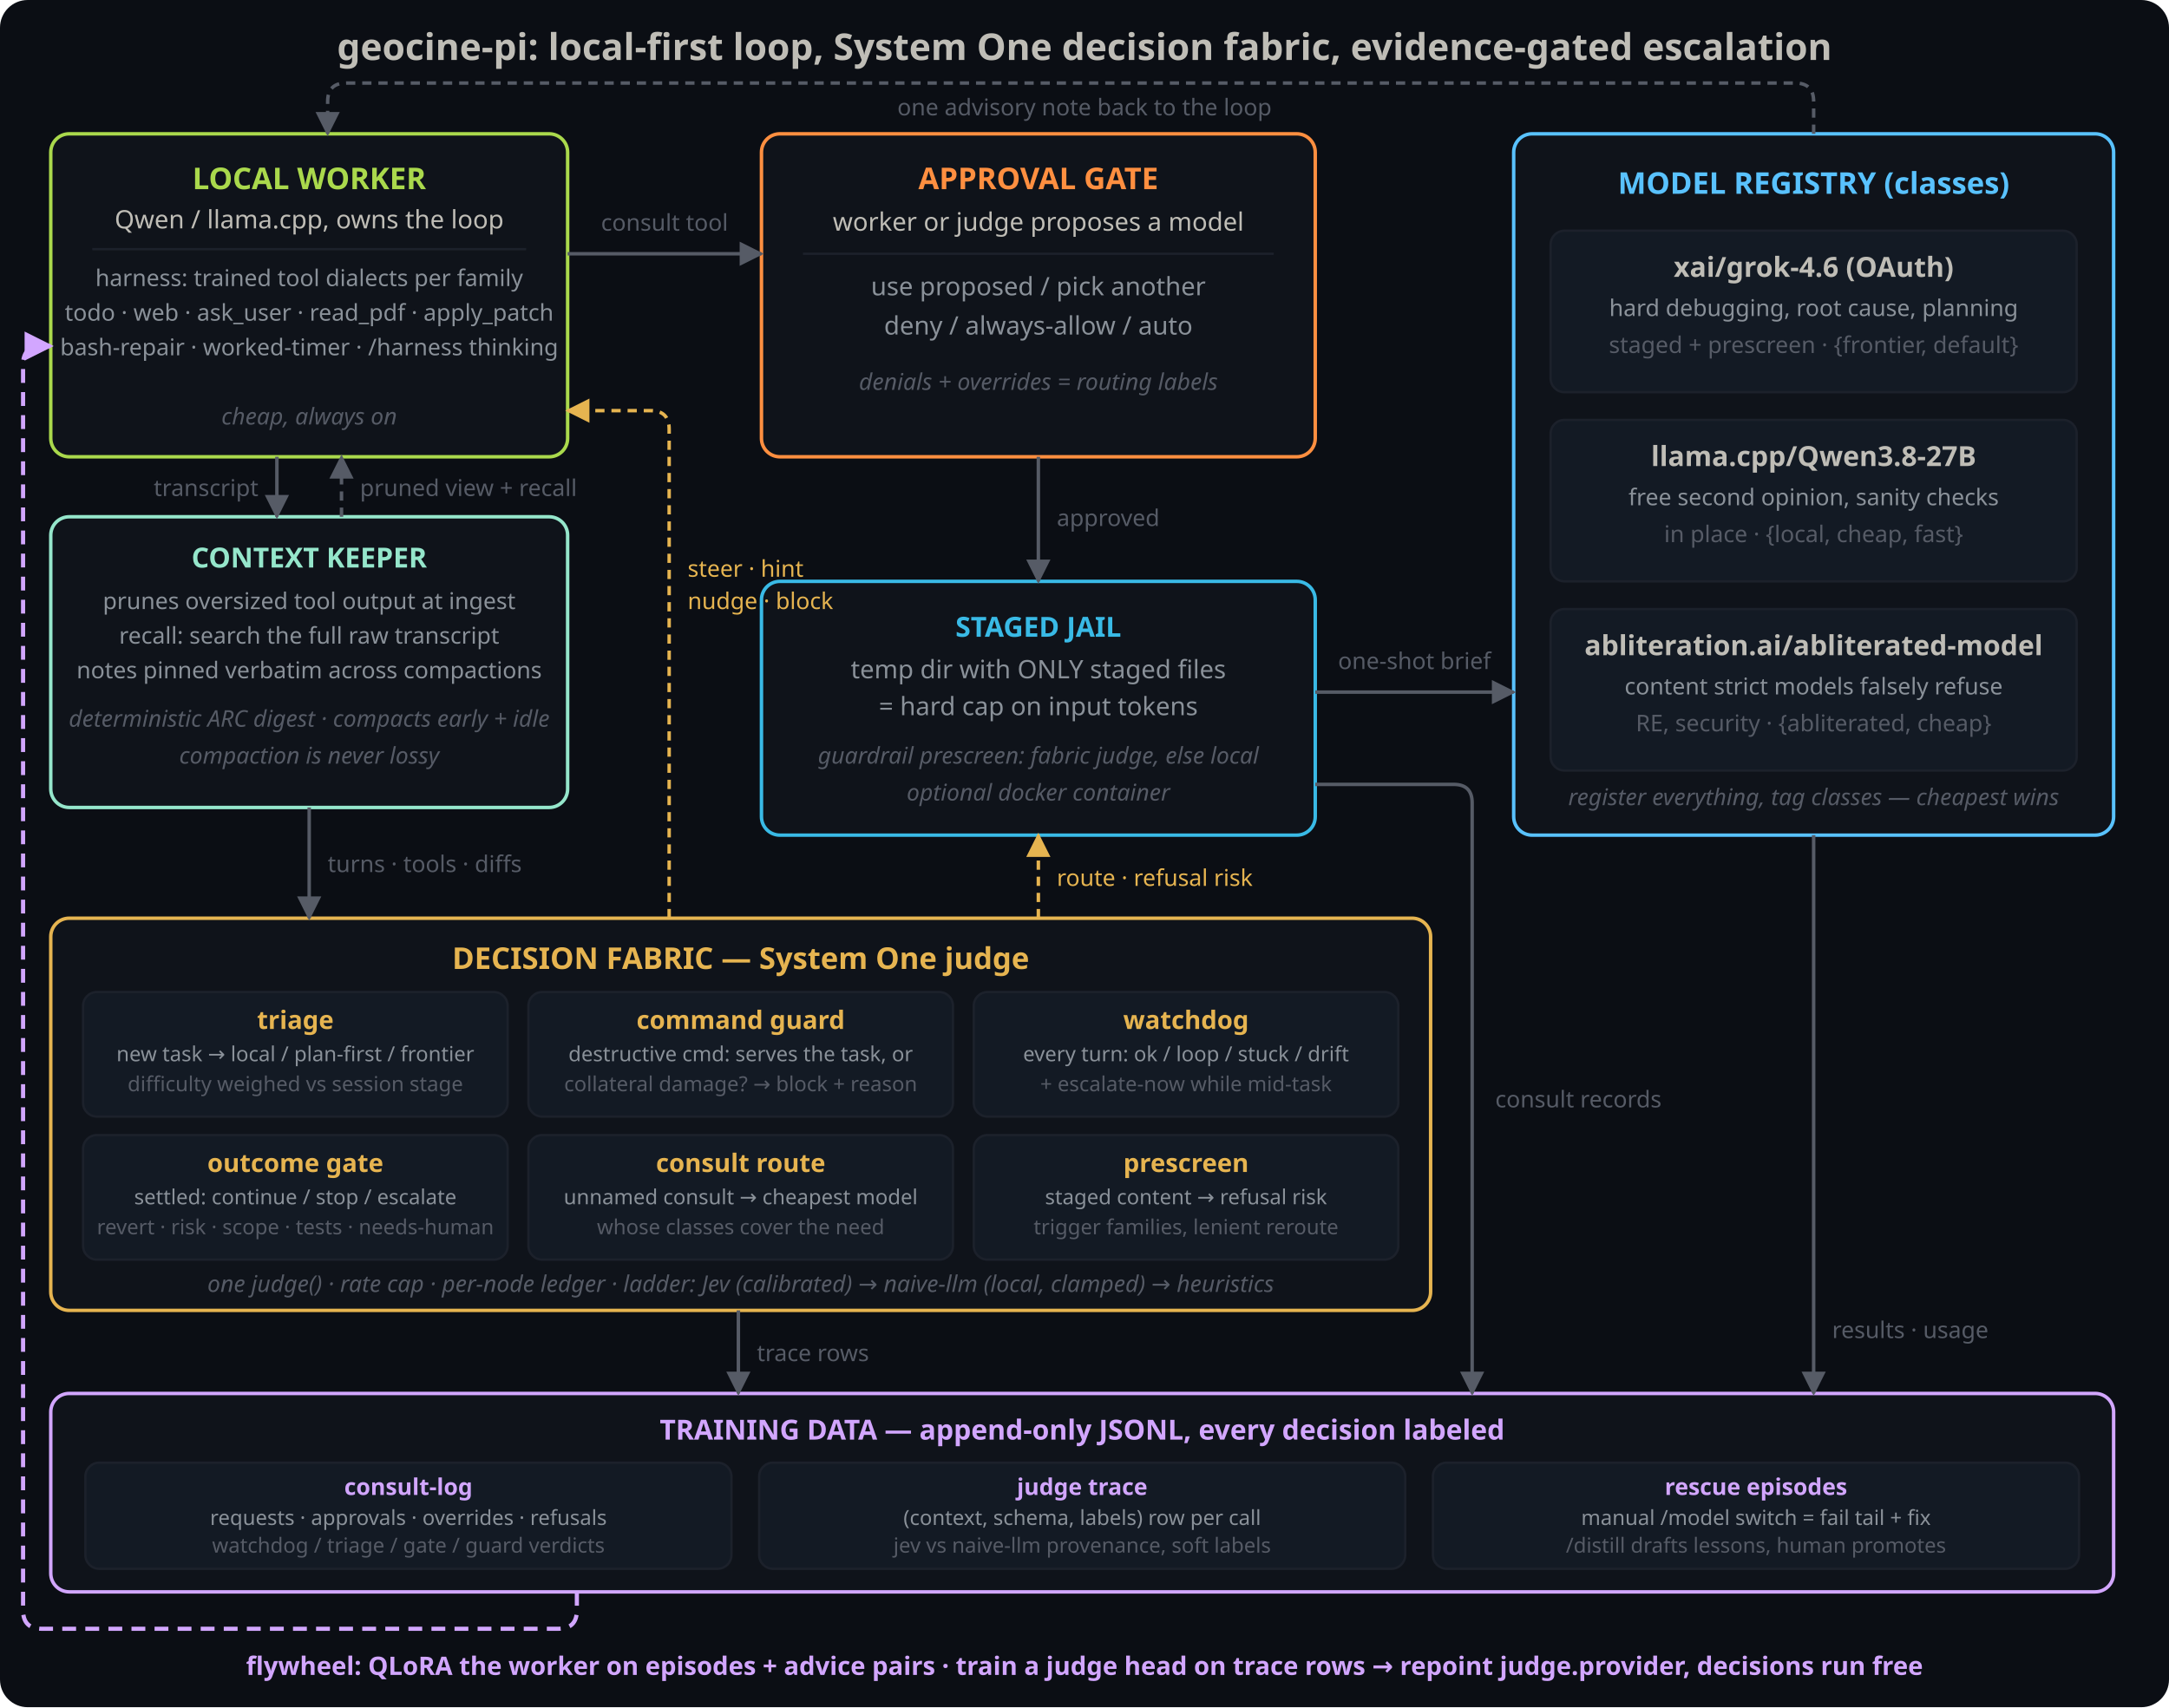
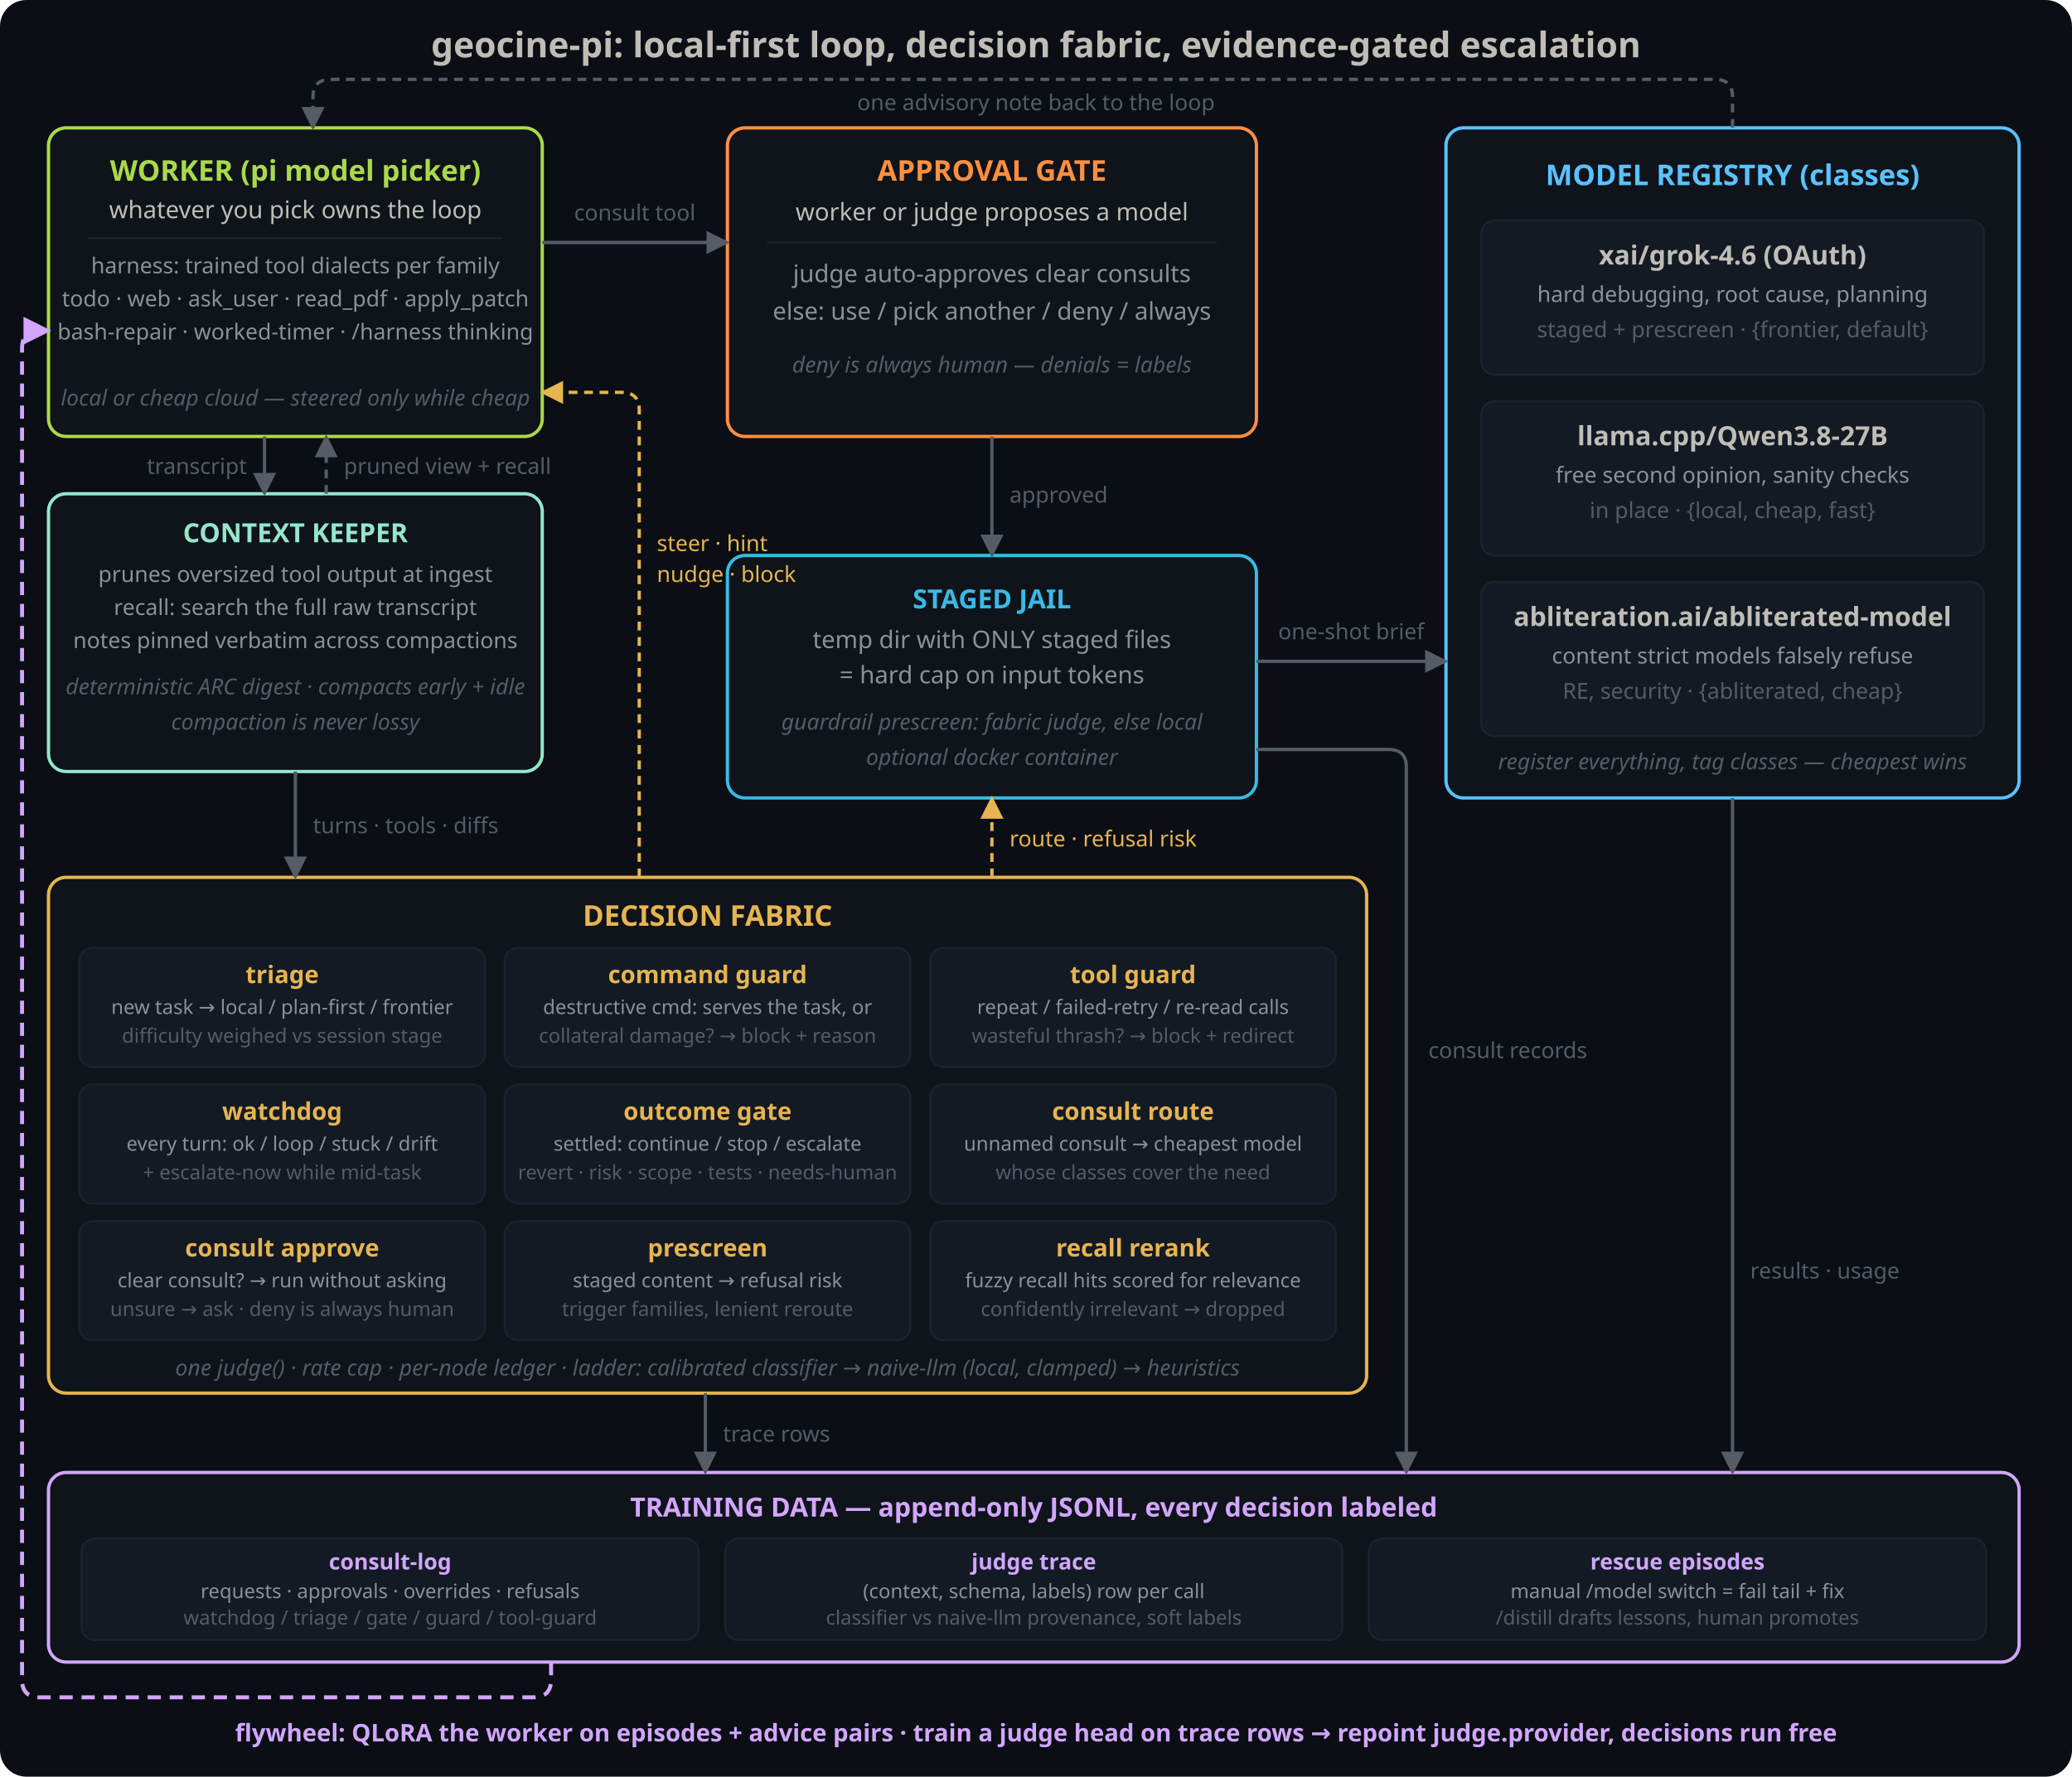
- <svg xmlns="http://www.w3.org/2000/svg" viewBox="0 0 940 740" font-family="ui-sans-serif, system-ui, 'Segoe UI', sans-serif">
+ <svg xmlns="http://www.w3.org/2000/svg" viewBox="0 0 940 806" font-family="ui-sans-serif, system-ui, 'Segoe UI', sans-serif">
  <defs>
    <marker id="arrow" viewBox="0 0 10 10" refX="9" refY="5" markerWidth="7" markerHeight="7" orient="auto-start-reverse">
      <path d="M0,0 L10,5 L0,10 z" fill="#565b66" />
    </marker>
    <marker id="arrowp" viewBox="0 0 10 10" refX="9" refY="5" markerWidth="7" markerHeight="7" orient="auto-start-reverse">
      <path d="M0,0 L10,5 L0,10 z" fill="#d2a6ff" />
    </marker>
    <marker id="arrowg" viewBox="0 0 10 10" refX="9" refY="5" markerWidth="7" markerHeight="7" orient="auto-start-reverse">
      <path d="M0,0 L10,5 L0,10 z" fill="#e6b450" />
    </marker>
  </defs>
-   <rect x="0" y="0" width="940" height="740" rx="12" fill="#0b0e14" />
-   <text x="470" y="26" text-anchor="middle" font-size="16" font-weight="700" fill="#bfbdb6">geocine-pi: local-first loop, System One decision fabric, evidence-gated escalation</text>
+   <rect x="0" y="0" width="940" height="806" rx="12" fill="#0b0e14" />
+   <text x="470" y="26" text-anchor="middle" font-size="16" font-weight="700" fill="#bfbdb6">geocine-pi: local-first loop, decision fabric, evidence-gated escalation</text>
  <rect x="22" y="58" width="224" height="140" rx="8" fill="#0f131a" stroke="#aad94c" stroke-width="1.5" />
-   <text x="134" y="82" text-anchor="middle" font-size="13" font-weight="700" fill="#aad94c">LOCAL WORKER</text>
-   <text x="134" y="99" text-anchor="middle" font-size="11" fill="#bfbdb6">Qwen / llama.cpp, owns the loop</text>
+   <text x="134" y="82" text-anchor="middle" font-size="13" font-weight="700" fill="#aad94c">WORKER (pi model picker)</text>
+   <text x="134" y="99" text-anchor="middle" font-size="11" fill="#bfbdb6">whatever you pick owns the loop</text>
  <line x1="40" y1="108" x2="228" y2="108" stroke="#1c212b" stroke-width="1" />
  <text x="134" y="124" text-anchor="middle" font-size="10" fill="#8a9199">harness: trained tool dialects per family</text>
  <text x="134" y="139" text-anchor="middle" font-size="10" fill="#8a9199">todo · web · ask_user · read_pdf · apply_patch</text>
  <text x="134" y="154" text-anchor="middle" font-size="10" fill="#8a9199">bash-repair · worked-timer · /harness thinking</text>
-   <text x="134" y="184" text-anchor="middle" font-size="10" font-style="italic" fill="#565b66">cheap, always on</text>
+   <text x="134" y="184" text-anchor="middle" font-size="10" font-style="italic" fill="#565b66">local or cheap cloud — steered only while cheap</text>
  <rect x="22" y="224" width="224" height="126" rx="8" fill="#0f131a" stroke="#95e6cb" stroke-width="1.5" />
  <text x="134" y="246" text-anchor="middle" font-size="12" font-weight="700" fill="#95e6cb">CONTEXT KEEPER</text>
  <text x="134" y="264" text-anchor="middle" font-size="10" fill="#8a9199">prunes oversized tool output at ingest</text>
  <text x="134" y="279" text-anchor="middle" font-size="10" fill="#8a9199">recall: search the full raw transcript</text>
  <text x="134" y="294" text-anchor="middle" font-size="10" fill="#8a9199">notes pinned verbatim across compactions</text>
  <text x="134" y="315" text-anchor="middle" font-size="10" font-style="italic" fill="#565b66">deterministic ARC digest · compacts early + idle</text>
  <text x="134" y="331" text-anchor="middle" font-size="10" font-style="italic" fill="#565b66">compaction is never lossy</text>
  <path d="M120,198 L120,224" stroke="#565b66" stroke-width="1.5" fill="none" marker-end="url(#arrow)" />
  <text x="112" y="215" text-anchor="end" font-size="10" fill="#565b66">transcript</text>
  <path d="M148,224 L148,198" stroke="#565b66" stroke-width="1.5" fill="none" stroke-dasharray="4 3" marker-end="url(#arrow)" />
  <text x="156" y="215" font-size="10" fill="#565b66">pruned view + recall</text>
  <rect x="330" y="58" width="240" height="140" rx="8" fill="#0f131a" stroke="#ff8f40" stroke-width="1.5" />
  <text x="450" y="82" text-anchor="middle" font-size="13" font-weight="700" fill="#ff8f40">APPROVAL GATE</text>
  <text x="450" y="100" text-anchor="middle" font-size="11" fill="#bfbdb6">worker or judge proposes a model</text>
  <line x1="348" y1="110" x2="552" y2="110" stroke="#1c212b" stroke-width="1" />
-   <text x="450" y="128" text-anchor="middle" font-size="11" fill="#8a9199">use proposed / pick another</text>
-   <text x="450" y="145" text-anchor="middle" font-size="11" fill="#8a9199">deny / always-allow / auto</text>
-   <text x="450" y="169" text-anchor="middle" font-size="10" font-style="italic" fill="#565b66">denials + overrides = routing labels</text>
+   <text x="450" y="128" text-anchor="middle" font-size="11" fill="#8a9199">judge auto-approves clear consults</text>
+   <text x="450" y="145" text-anchor="middle" font-size="11" fill="#8a9199">else: use / pick another / deny / always</text>
+   <text x="450" y="169" text-anchor="middle" font-size="10" font-style="italic" fill="#565b66">deny is always human — denials = labels</text>
  <path d="M246,110 L330,110" stroke="#565b66" stroke-width="1.5" fill="none" marker-end="url(#arrow)" />
  <text x="288" y="100" text-anchor="middle" font-size="10" fill="#565b66">consult tool</text>
  <rect x="330" y="252" width="240" height="110" rx="8" fill="#0f131a" stroke="#39bae6" stroke-width="1.5" />
  <text x="450" y="276" text-anchor="middle" font-size="12" font-weight="700" fill="#39bae6">STAGED JAIL</text>
  <text x="450" y="294" text-anchor="middle" font-size="11" fill="#8a9199">temp dir with ONLY staged files</text>
  <text x="450" y="310" text-anchor="middle" font-size="11" fill="#8a9199">= hard cap on input tokens</text>
  <text x="450" y="331" text-anchor="middle" font-size="10" font-style="italic" fill="#565b66">guardrail prescreen: fabric judge, else local</text>
  <text x="450" y="347" text-anchor="middle" font-size="10" font-style="italic" fill="#565b66">optional docker container</text>
  <path d="M450,198 L450,252" stroke="#565b66" stroke-width="1.5" fill="none" marker-end="url(#arrow)" />
  <text x="458" y="228" font-size="10" fill="#565b66">approved</text>
  <rect x="656" y="58" width="260" height="304" rx="8" fill="#0f131a" stroke="#59c2ff" stroke-width="1.5" />
  <text x="786" y="84" text-anchor="middle" font-size="13" font-weight="700" fill="#59c2ff">MODEL REGISTRY (classes)</text>
  <rect x="672" y="100" width="228" height="70" rx="6" fill="#131a24" stroke="#1c212b" stroke-width="1" />
  <text x="786" y="120" text-anchor="middle" font-size="12" font-weight="600" fill="#bfbdb6">xai/grok-4.6 (OAuth)</text>
  <text x="786" y="137" text-anchor="middle" font-size="10" fill="#8a9199">hard debugging, root cause, planning</text>
  <text x="786" y="153" text-anchor="middle" font-size="10" fill="#565b66">staged + prescreen · {frontier, default}</text>
  <rect x="672" y="182" width="228" height="70" rx="6" fill="#131a24" stroke="#1c212b" stroke-width="1" />
  <text x="786" y="202" text-anchor="middle" font-size="12" font-weight="600" fill="#bfbdb6">llama.cpp/Qwen3.8-27B</text>
  <text x="786" y="219" text-anchor="middle" font-size="10" fill="#8a9199">free second opinion, sanity checks</text>
  <text x="786" y="235" text-anchor="middle" font-size="10" fill="#565b66">in place · {local, cheap, fast}</text>
  <rect x="672" y="264" width="228" height="70" rx="6" fill="#131a24" stroke="#1c212b" stroke-width="1" />
  <text x="786" y="284" text-anchor="middle" font-size="12" font-weight="600" fill="#bfbdb6">abliteration.ai/abliterated-model</text>
  <text x="786" y="301" text-anchor="middle" font-size="10" fill="#8a9199">content strict models falsely refuse</text>
  <text x="786" y="317" text-anchor="middle" font-size="10" fill="#565b66">RE, security · {abliterated, cheap}</text>
  <text x="786" y="349" text-anchor="middle" font-size="10" font-style="italic" fill="#565b66">register everything, tag classes — cheapest wins</text>
  <path d="M570,300 L656,300" stroke="#565b66" stroke-width="1.5" fill="none" marker-end="url(#arrow)" />
  <text x="613" y="290" text-anchor="middle" font-size="10" fill="#565b66">one-shot brief</text>
  <path d="M786,58 L786,44 Q786,36 778,36 L150,36 Q142,36 142,44 L142,58" stroke="#565b66" stroke-width="1.5" fill="none" stroke-dasharray="4 3" marker-end="url(#arrow)" />
  <text x="470" y="50" text-anchor="middle" font-size="10" fill="#565b66">one advisory note back to the loop</text>
-   <rect x="22" y="398" width="598" height="170" rx="8" fill="#0f131a" stroke="#e6b450" stroke-width="1.5" />
-   <text x="321" y="420" text-anchor="middle" font-size="13" font-weight="700" fill="#e6b450">DECISION FABRIC — System One judge</text>
+   <rect x="22" y="398" width="598" height="234" rx="8" fill="#0f131a" stroke="#e6b450" stroke-width="1.5" />
+   <text x="321" y="420" text-anchor="middle" font-size="13" font-weight="700" fill="#e6b450">DECISION FABRIC</text>
  <rect x="36" y="430" width="184" height="54" rx="6" fill="#131a24" stroke="#1c212b" stroke-width="1" />
  <text x="128" y="446" text-anchor="middle" font-size="11" font-weight="600" fill="#e6b450">triage</text>
  <text x="128" y="460" text-anchor="middle" font-size="9" fill="#8a9199">new task → local / plan-first / frontier</text>
  <text x="128" y="473" text-anchor="middle" font-size="9" fill="#565b66">difficulty weighed vs session stage</text>
  <rect x="229" y="430" width="184" height="54" rx="6" fill="#131a24" stroke="#1c212b" stroke-width="1" />
  <text x="321" y="446" text-anchor="middle" font-size="11" font-weight="600" fill="#e6b450">command guard</text>
  <text x="321" y="460" text-anchor="middle" font-size="9" fill="#8a9199">destructive cmd: serves the task, or</text>
  <text x="321" y="473" text-anchor="middle" font-size="9" fill="#565b66">collateral damage? → block + reason</text>
  <rect x="422" y="430" width="184" height="54" rx="6" fill="#131a24" stroke="#1c212b" stroke-width="1" />
-   <text x="514" y="446" text-anchor="middle" font-size="11" font-weight="600" fill="#e6b450">watchdog</text>
-   <text x="514" y="460" text-anchor="middle" font-size="9" fill="#8a9199">every turn: ok / loop / stuck / drift</text>
-   <text x="514" y="473" text-anchor="middle" font-size="9" fill="#565b66">+ escalate-now while mid-task</text>
+   <text x="514" y="446" text-anchor="middle" font-size="11" font-weight="600" fill="#e6b450">tool guard</text>
+   <text x="514" y="460" text-anchor="middle" font-size="9" fill="#8a9199">repeat / failed-retry / re-read calls</text>
+   <text x="514" y="473" text-anchor="middle" font-size="9" fill="#565b66">wasteful thrash? → block + redirect</text>
  <rect x="36" y="492" width="184" height="54" rx="6" fill="#131a24" stroke="#1c212b" stroke-width="1" />
-   <text x="128" y="508" text-anchor="middle" font-size="11" font-weight="600" fill="#e6b450">outcome gate</text>
-   <text x="128" y="522" text-anchor="middle" font-size="9" fill="#8a9199">settled: continue / stop / escalate</text>
-   <text x="128" y="535" text-anchor="middle" font-size="9" fill="#565b66">revert · risk · scope · tests · needs-human</text>
+   <text x="128" y="508" text-anchor="middle" font-size="11" font-weight="600" fill="#e6b450">watchdog</text>
+   <text x="128" y="522" text-anchor="middle" font-size="9" fill="#8a9199">every turn: ok / loop / stuck / drift</text>
+   <text x="128" y="535" text-anchor="middle" font-size="9" fill="#565b66">+ escalate-now while mid-task</text>
  <rect x="229" y="492" width="184" height="54" rx="6" fill="#131a24" stroke="#1c212b" stroke-width="1" />
-   <text x="321" y="508" text-anchor="middle" font-size="11" font-weight="600" fill="#e6b450">consult route</text>
-   <text x="321" y="522" text-anchor="middle" font-size="9" fill="#8a9199">unnamed consult → cheapest model</text>
-   <text x="321" y="535" text-anchor="middle" font-size="9" fill="#565b66">whose classes cover the need</text>
+   <text x="321" y="508" text-anchor="middle" font-size="11" font-weight="600" fill="#e6b450">outcome gate</text>
+   <text x="321" y="522" text-anchor="middle" font-size="9" fill="#8a9199">settled: continue / stop / escalate</text>
+   <text x="321" y="535" text-anchor="middle" font-size="9" fill="#565b66">revert · risk · scope · tests · needs-human</text>
  <rect x="422" y="492" width="184" height="54" rx="6" fill="#131a24" stroke="#1c212b" stroke-width="1" />
-   <text x="514" y="508" text-anchor="middle" font-size="11" font-weight="600" fill="#e6b450">prescreen</text>
-   <text x="514" y="522" text-anchor="middle" font-size="9" fill="#8a9199">staged content → refusal risk</text>
-   <text x="514" y="535" text-anchor="middle" font-size="9" fill="#565b66">trigger families, lenient reroute</text>
-   <text x="321" y="560" text-anchor="middle" font-size="10" font-style="italic" fill="#565b66">one judge() · rate cap · per-node ledger · ladder: Jev (calibrated) → naive-llm (local, clamped) → heuristics</text>
+   <text x="514" y="508" text-anchor="middle" font-size="11" font-weight="600" fill="#e6b450">consult route</text>
+   <text x="514" y="522" text-anchor="middle" font-size="9" fill="#8a9199">unnamed consult → cheapest model</text>
+   <text x="514" y="535" text-anchor="middle" font-size="9" fill="#565b66">whose classes cover the need</text>
+   <rect x="36" y="554" width="184" height="54" rx="6" fill="#131a24" stroke="#1c212b" stroke-width="1" />
+   <text x="128" y="570" text-anchor="middle" font-size="11" font-weight="600" fill="#e6b450">consult approve</text>
+   <text x="128" y="584" text-anchor="middle" font-size="9" fill="#8a9199">clear consult? → run without asking</text>
+   <text x="128" y="597" text-anchor="middle" font-size="9" fill="#565b66">unsure → ask · deny is always human</text>
+   <rect x="229" y="554" width="184" height="54" rx="6" fill="#131a24" stroke="#1c212b" stroke-width="1" />
+   <text x="321" y="570" text-anchor="middle" font-size="11" font-weight="600" fill="#e6b450">prescreen</text>
+   <text x="321" y="584" text-anchor="middle" font-size="9" fill="#8a9199">staged content → refusal risk</text>
+   <text x="321" y="597" text-anchor="middle" font-size="9" fill="#565b66">trigger families, lenient reroute</text>
+   <rect x="422" y="554" width="184" height="54" rx="6" fill="#131a24" stroke="#1c212b" stroke-width="1" />
+   <text x="514" y="570" text-anchor="middle" font-size="11" font-weight="600" fill="#e6b450">recall rerank</text>
+   <text x="514" y="584" text-anchor="middle" font-size="9" fill="#8a9199">fuzzy recall hits scored for relevance</text>
+   <text x="514" y="597" text-anchor="middle" font-size="9" fill="#565b66">confidently irrelevant → dropped</text>
+   <text x="321" y="624" text-anchor="middle" font-size="10" font-style="italic" fill="#565b66">one judge() · rate cap · per-node ledger · ladder: calibrated classifier → naive-llm (local, clamped) → heuristics</text>
  <path d="M134,350 L134,398" stroke="#565b66" stroke-width="1.5" fill="none" marker-end="url(#arrow)" />
  <text x="142" y="378" font-size="10" fill="#565b66">turns · tools · diffs</text>
  <path d="M290,398 L290,186 Q290,178 282,178 L246,178" stroke="#e6b450" stroke-width="1.5" fill="none" stroke-dasharray="4 3" marker-end="url(#arrowg)" />
  <text x="298" y="250" font-size="10" fill="#e6b450">steer · hint</text>
  <text x="298" y="264" font-size="10" fill="#e6b450">nudge · block</text>
  <path d="M450,398 L450,362" stroke="#e6b450" stroke-width="1.5" fill="none" stroke-dasharray="4 3" marker-end="url(#arrowg)" />
  <text x="458" y="384" font-size="10" fill="#e6b450">route · refusal risk</text>
-   <rect x="22" y="604" width="894" height="86" rx="8" fill="#0f131a" stroke="#d2a6ff" stroke-width="1.5" />
-   <text x="469" y="624" text-anchor="middle" font-size="12" font-weight="700" fill="#d2a6ff">TRAINING DATA — append-only JSONL, every decision labeled</text>
-   <rect x="37" y="634" width="280" height="46" rx="6" fill="#131a24" stroke="#1c212b" stroke-width="1" />
-   <text x="177" y="648" text-anchor="middle" font-size="10" font-weight="600" fill="#d2a6ff">consult-log</text>
-   <text x="177" y="661" text-anchor="middle" font-size="9" fill="#8a9199">requests · approvals · overrides · refusals</text>
-   <text x="177" y="673" text-anchor="middle" font-size="9" fill="#565b66">watchdog / triage / gate / guard verdicts</text>
-   <rect x="329" y="634" width="280" height="46" rx="6" fill="#131a24" stroke="#1c212b" stroke-width="1" />
-   <text x="469" y="648" text-anchor="middle" font-size="10" font-weight="600" fill="#d2a6ff">judge trace</text>
-   <text x="469" y="661" text-anchor="middle" font-size="9" fill="#8a9199">(context, schema, labels) row per call</text>
-   <text x="469" y="673" text-anchor="middle" font-size="9" fill="#565b66">jev vs naive-llm provenance, soft labels</text>
-   <rect x="621" y="634" width="280" height="46" rx="6" fill="#131a24" stroke="#1c212b" stroke-width="1" />
-   <text x="761" y="648" text-anchor="middle" font-size="10" font-weight="600" fill="#d2a6ff">rescue episodes</text>
-   <text x="761" y="661" text-anchor="middle" font-size="9" fill="#8a9199">manual /model switch = fail tail + fix</text>
-   <text x="761" y="673" text-anchor="middle" font-size="9" fill="#565b66">/distill drafts lessons, human promotes</text>
-   <path d="M320,568 L320,604" stroke="#565b66" stroke-width="1.5" fill="none" marker-end="url(#arrow)" />
-   <text x="328" y="590" font-size="10" fill="#565b66">trace rows</text>
-   <path d="M570,340 L630,340 Q638,340 638,348 L638,604" stroke="#565b66" stroke-width="1.5" fill="none" marker-end="url(#arrow)" />
+   <rect x="22" y="668" width="894" height="86" rx="8" fill="#0f131a" stroke="#d2a6ff" stroke-width="1.5" />
+   <text x="469" y="688" text-anchor="middle" font-size="12" font-weight="700" fill="#d2a6ff">TRAINING DATA — append-only JSONL, every decision labeled</text>
+   <rect x="37" y="698" width="280" height="46" rx="6" fill="#131a24" stroke="#1c212b" stroke-width="1" />
+   <text x="177" y="712" text-anchor="middle" font-size="10" font-weight="600" fill="#d2a6ff">consult-log</text>
+   <text x="177" y="725" text-anchor="middle" font-size="9" fill="#8a9199">requests · approvals · overrides · refusals</text>
+   <text x="177" y="737" text-anchor="middle" font-size="9" fill="#565b66">watchdog / triage / gate / guard / tool-guard</text>
+   <rect x="329" y="698" width="280" height="46" rx="6" fill="#131a24" stroke="#1c212b" stroke-width="1" />
+   <text x="469" y="712" text-anchor="middle" font-size="10" font-weight="600" fill="#d2a6ff">judge trace</text>
+   <text x="469" y="725" text-anchor="middle" font-size="9" fill="#8a9199">(context, schema, labels) row per call</text>
+   <text x="469" y="737" text-anchor="middle" font-size="9" fill="#565b66">classifier vs naive-llm provenance, soft labels</text>
+   <rect x="621" y="698" width="280" height="46" rx="6" fill="#131a24" stroke="#1c212b" stroke-width="1" />
+   <text x="761" y="712" text-anchor="middle" font-size="10" font-weight="600" fill="#d2a6ff">rescue episodes</text>
+   <text x="761" y="725" text-anchor="middle" font-size="9" fill="#8a9199">manual /model switch = fail tail + fix</text>
+   <text x="761" y="737" text-anchor="middle" font-size="9" fill="#565b66">/distill drafts lessons, human promotes</text>
+   <path d="M320,632 L320,668" stroke="#565b66" stroke-width="1.5" fill="none" marker-end="url(#arrow)" />
+   <text x="328" y="654" font-size="10" fill="#565b66">trace rows</text>
+   <path d="M570,340 L630,340 Q638,340 638,348 L638,668" stroke="#565b66" stroke-width="1.5" fill="none" marker-end="url(#arrow)" />
  <text x="648" y="480" font-size="10" fill="#565b66">consult records</text>
-   <path d="M786,362 L786,604" stroke="#565b66" stroke-width="1.5" fill="none" marker-end="url(#arrow)" />
+   <path d="M786,362 L786,668" stroke="#565b66" stroke-width="1.5" fill="none" marker-end="url(#arrow)" />
  <text x="794" y="580" font-size="10" fill="#565b66">results · usage</text>
-   <path d="M250,690 L250,698 Q250,706 242,706 L18,706 Q10,706 10,698 L10,158 Q10,150 18,150 L22,150" stroke="#d2a6ff" stroke-width="1.8" fill="none" stroke-dasharray="6 4" marker-end="url(#arrowp)" />
-   <text x="470" y="726" text-anchor="middle" font-size="11" font-weight="600" fill="#d2a6ff">flywheel: QLoRA the worker on episodes + advice pairs · train a judge head on trace rows → repoint judge.provider, decisions run free</text>
+   <path d="M250,754 L250,762 Q250,770 242,770 L18,770 Q10,770 10,762 L10,158 Q10,150 18,150 L22,150" stroke="#d2a6ff" stroke-width="1.8" fill="none" stroke-dasharray="6 4" marker-end="url(#arrowp)" />
+   <text x="470" y="790" text-anchor="middle" font-size="11" font-weight="600" fill="#d2a6ff">flywheel: QLoRA the worker on episodes + advice pairs · train a judge head on trace rows → repoint judge.provider, decisions run free</text>
</svg>
